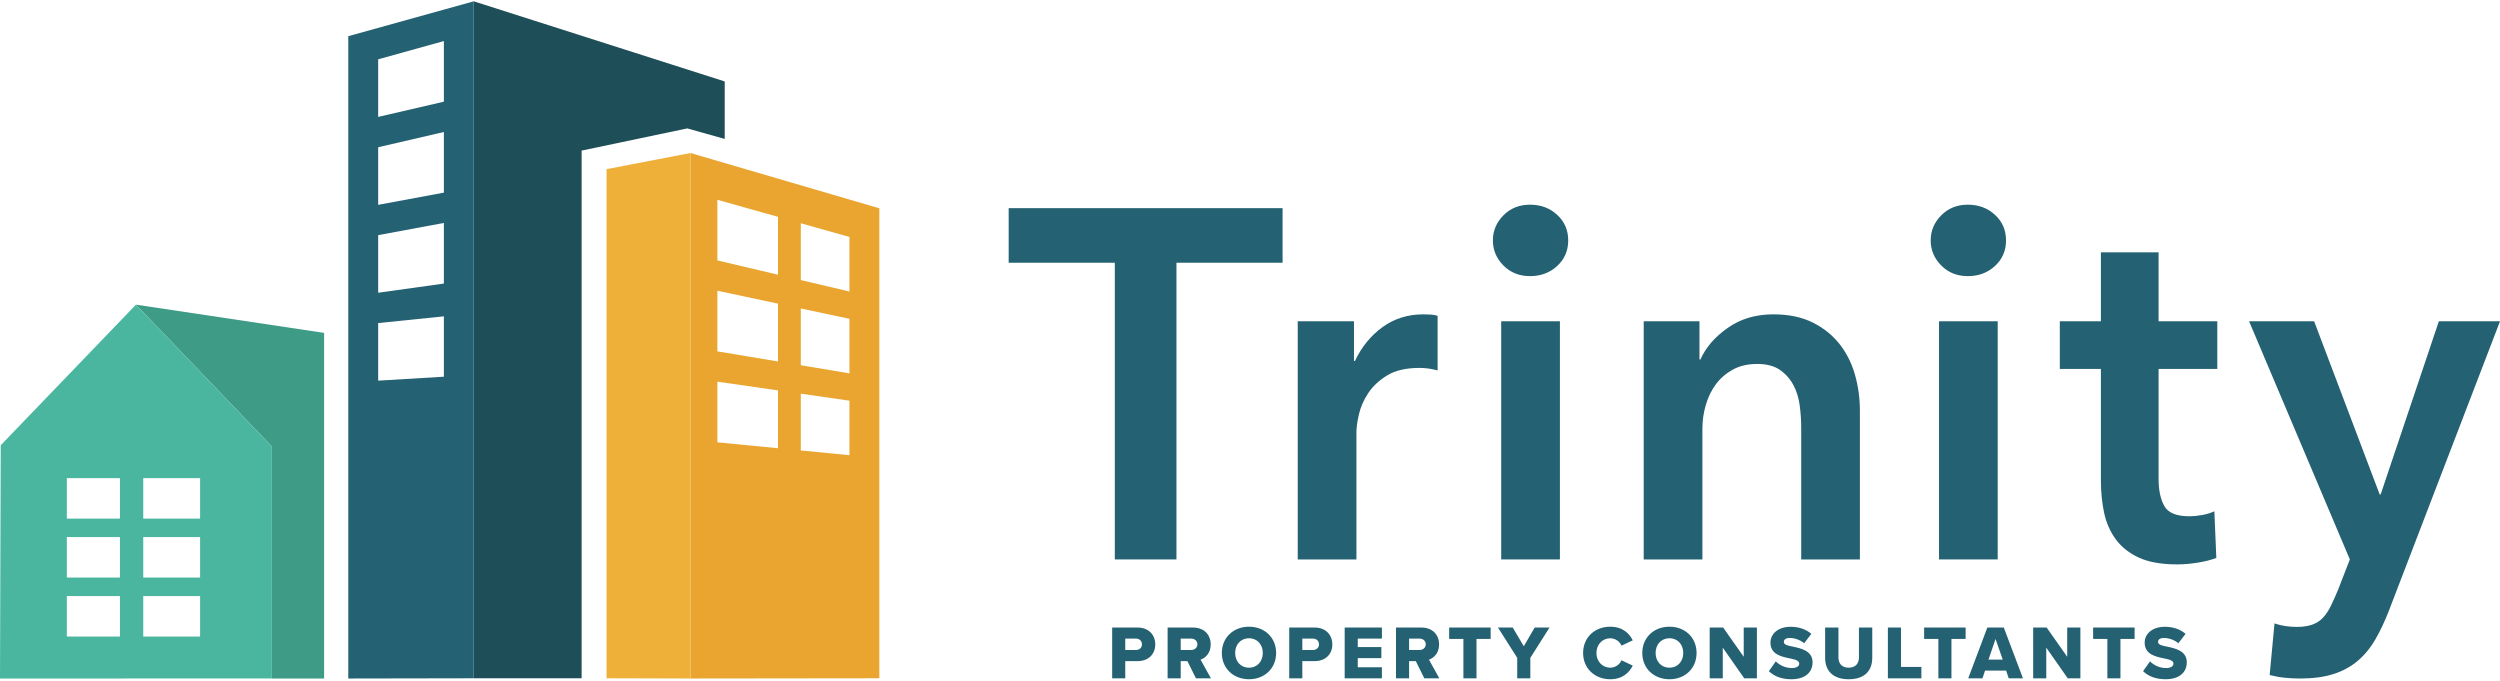
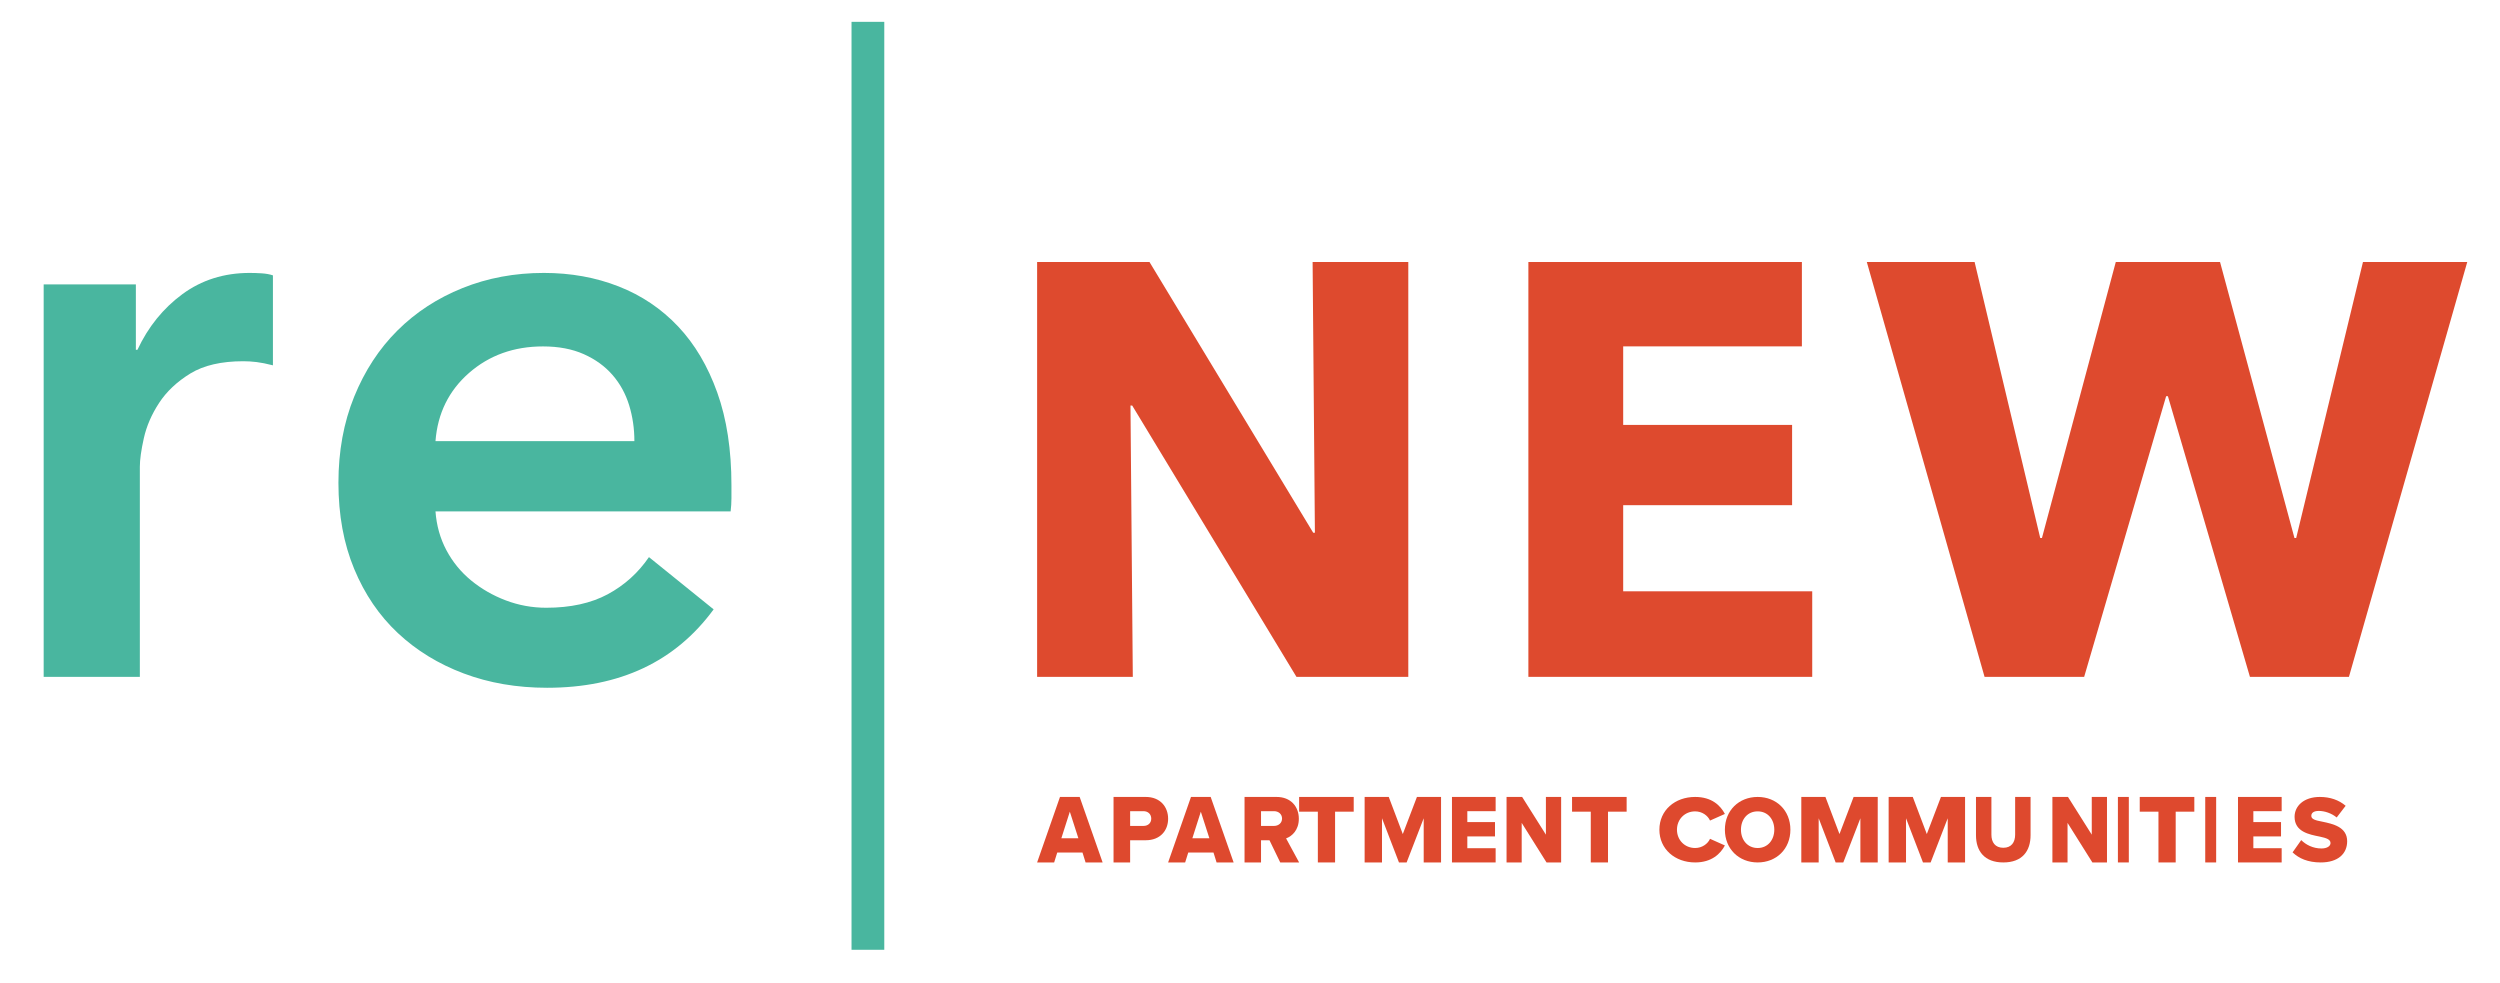
- <svg xmlns="http://www.w3.org/2000/svg" viewBox="0 0 360 98" version="1.1">
-   <g id="Page-3" stroke="none" stroke-width="1" fill="none" fill-rule="evenodd">
-     <g id="Trinity_brandBook_072418-(2)" transform="translate(-513, -248)">
-       <g id="Logo-Color" transform="translate(513.0002, 248.1897)">
-         <g id="name" transform="translate(144.9998, 28.8103)" fill="#246173">
-           <path d="M15.153,68.679 L17.038,68.679 L17.038,66.201 L18.815,66.201 C20.46,66.201 21.359,65.116 21.359,63.8 C21.359,62.472 20.46,61.366 18.815,61.366 L15.153,61.366 L15.153,68.679 Z M19.441,63.789 C19.441,64.283 19.068,64.601 18.563,64.601 L17.038,64.601 L17.038,62.955 L18.563,62.955 C19.068,62.955 19.441,63.284 19.441,63.789 L19.441,63.789 Z M27.216,68.679 L29.375,68.679 L27.884,65.992 C28.564,65.751 29.342,65.072 29.342,63.8 C29.342,62.44 28.421,61.366 26.799,61.366 L23.136,61.366 L23.136,68.679 L25.021,68.679 L25.021,66.201 L25.987,66.201 L27.216,68.679 Z M27.424,63.778 C27.424,64.283 27.007,64.601 26.513,64.601 L25.021,64.601 L25.021,62.955 L26.513,62.955 C27.007,62.955 27.424,63.273 27.424,63.778 L27.424,63.778 Z M30.944,65.028 C30.944,67.255 32.621,68.811 34.859,68.811 C37.096,68.811 38.762,67.255 38.762,65.028 C38.762,62.801 37.096,61.245 34.859,61.245 C32.621,61.245 30.944,62.801 30.944,65.028 L30.944,65.028 Z M36.844,65.028 C36.844,66.213 36.065,67.145 34.859,67.145 C33.641,67.145 32.862,66.213 32.862,65.028 C32.862,63.832 33.641,62.911 34.859,62.911 C36.065,62.911 36.844,63.832 36.844,65.028 L36.844,65.028 Z M40.649,68.679 L42.534,68.679 L42.534,66.201 L44.312,66.201 C45.956,66.201 46.855,65.116 46.855,63.8 C46.855,62.472 45.956,61.366 44.312,61.366 L40.649,61.366 L40.649,68.679 Z M44.937,63.789 C44.937,64.283 44.564,64.601 44.059,64.601 L42.534,64.601 L42.534,62.955 L44.059,62.955 C44.564,62.955 44.937,63.284 44.937,63.789 L44.937,63.789 Z M48.633,68.679 L53.994,68.679 L53.994,67.09 L50.518,67.09 L50.518,65.773 L53.917,65.773 L53.917,64.173 L50.518,64.173 L50.518,62.955 L53.994,62.955 L53.994,61.366 L48.633,61.366 L48.633,68.679 Z M60.103,68.679 L62.262,68.679 L60.772,65.992 C61.452,65.751 62.23,65.072 62.23,63.8 C62.23,62.44 61.309,61.366 59.686,61.366 L56.024,61.366 L56.024,68.679 L57.909,68.679 L57.909,66.201 L58.874,66.201 L60.103,68.679 Z M60.312,63.778 C60.312,64.283 59.895,64.601 59.401,64.601 L57.909,64.601 L57.909,62.955 L59.401,62.955 C59.895,62.955 60.312,63.273 60.312,63.778 L60.312,63.778 Z M65.729,68.679 L67.614,68.679 L67.614,63.009 L69.654,63.009 L69.654,61.366 L63.679,61.366 L63.679,63.009 L65.729,63.009 L65.729,68.679 Z M73.482,68.679 L75.367,68.679 L75.367,65.73 L78.131,61.366 L75.992,61.366 L74.425,64.063 L72.835,61.366 L70.708,61.366 L73.482,65.73 L73.482,68.679 Z M86.871,68.811 C88.691,68.811 89.645,67.792 90.117,66.849 L88.494,66.081 C88.252,66.662 87.627,67.145 86.871,67.145 C85.73,67.145 84.886,66.224 84.886,65.028 C84.886,63.832 85.73,62.911 86.871,62.911 C87.627,62.911 88.252,63.393 88.494,63.975 L90.117,63.207 C89.634,62.242 88.691,61.245 86.871,61.245 C84.678,61.245 82.968,62.768 82.968,65.028 C82.968,67.277 84.678,68.811 86.871,68.811 L86.871,68.811 Z M91.489,65.028 C91.489,67.255 93.165,68.811 95.403,68.811 C97.641,68.811 99.306,67.255 99.306,65.028 C99.306,62.801 97.641,61.245 95.403,61.245 C93.165,61.245 91.489,62.801 91.489,65.028 L91.489,65.028 Z M97.389,65.028 C97.389,66.213 96.61,67.145 95.403,67.145 C94.185,67.145 93.407,66.213 93.407,65.028 C93.407,63.832 94.185,62.911 95.403,62.911 C96.61,62.911 97.389,63.832 97.389,65.028 L97.389,65.028 Z M106.173,68.679 L107.992,68.679 L107.992,61.366 L106.096,61.366 L106.096,65.576 L103.134,61.366 L101.194,61.366 L101.194,68.679 L103.079,68.679 L103.079,64.26 L106.173,68.679 Z M109.715,67.649 C110.449,68.35 111.479,68.811 112.96,68.811 C114.923,68.811 116.008,67.835 116.008,66.366 C116.008,64.71 114.342,64.359 113.136,64.106 C112.324,63.953 111.874,63.821 111.874,63.437 C111.874,63.119 112.115,62.867 112.741,62.867 C113.388,62.867 114.189,63.119 114.802,63.624 L115.833,62.275 C115.054,61.607 114.035,61.256 112.861,61.256 C110.986,61.256 109.945,62.319 109.945,63.547 C109.945,65.28 111.632,65.587 112.839,65.829 C113.618,65.993 114.09,66.158 114.09,66.575 C114.09,66.926 113.695,67.2 113.048,67.2 C112.049,67.2 111.238,66.761 110.712,66.235 L109.715,67.649 Z M117.819,65.719 C117.819,67.518 118.871,68.811 121.217,68.811 C123.564,68.811 124.605,67.529 124.605,65.709 L124.605,61.366 L122.688,61.366 L122.688,65.654 C122.688,66.52 122.227,67.145 121.217,67.145 C120.197,67.145 119.736,66.52 119.736,65.654 L119.736,61.366 L117.819,61.366 L117.819,65.719 Z M126.855,68.679 L131.679,68.679 L131.679,67.035 L128.74,67.035 L128.74,61.366 L126.855,61.366 L126.855,68.679 Z M134.126,68.679 L136.01,68.679 L136.01,63.009 L138.05,63.009 L138.05,61.366 L132.075,61.366 L132.075,63.009 L134.126,63.009 L134.126,68.679 Z M144.257,68.679 L146.308,68.679 L143.545,61.366 L141.176,61.366 L138.424,68.679 L140.475,68.679 L140.847,67.571 L143.885,67.571 L144.257,68.679 Z M142.36,63.009 L143.391,65.983 L141.341,65.983 L142.36,63.009 Z M152.757,68.679 L154.576,68.679 L154.576,61.366 L152.68,61.366 L152.68,65.576 L149.718,61.366 L147.778,61.366 L147.778,68.679 L149.663,68.679 L149.663,64.26 L152.757,68.679 Z M158.46,68.679 L160.344,68.679 L160.344,63.009 L162.384,63.009 L162.384,61.366 L156.409,61.366 L156.409,63.009 L158.46,63.009 L158.46,68.679 Z M163.603,67.649 C164.337,68.35 165.367,68.811 166.848,68.811 C168.811,68.811 169.896,67.835 169.896,66.366 C169.896,64.71 168.23,64.359 167.024,64.106 C166.211,63.953 165.762,63.821 165.762,63.437 C165.762,63.119 166.003,62.867 166.628,62.867 C167.276,62.867 168.077,63.119 168.69,63.624 L169.721,62.275 C168.943,61.607 167.923,61.256 166.749,61.256 C164.874,61.256 163.833,62.319 163.833,63.547 C163.833,65.28 165.521,65.587 166.727,65.829 C167.506,65.993 167.978,66.158 167.978,66.575 C167.978,66.926 167.583,67.2 166.936,67.2 C165.937,67.2 165.126,66.761 164.6,66.235 L163.603,67.649 Z" id="Fill-62" />
-           <path d="M69.976,5.619 C69.976,4.239 70.479,3.035 71.489,2.012 C72.5,0.987 73.778,0.475 75.328,0.475 C76.878,0.475 78.18,0.964 79.236,1.94 C80.295,2.916 80.823,4.144 80.823,5.619 C80.823,7.096 80.295,8.323 79.236,9.298 C78.18,10.275 76.878,10.763 75.328,10.763 C73.778,10.763 72.5,10.252 71.489,9.226 C70.479,8.204 69.976,7.002 69.976,5.619" id="Fill-51" />
-           <path d="M133.02,5.619 C133.02,4.239 133.523,3.035 134.534,2.012 C135.544,0.987 136.823,0.475 138.372,0.475 C139.923,0.475 141.224,0.964 142.281,1.94 C143.339,2.916 143.867,4.144 143.867,5.619 C143.867,7.096 143.339,8.323 142.281,9.298 C141.224,10.275 139.923,10.763 138.372,10.763 C136.823,10.763 135.544,10.252 134.534,9.226 C133.523,8.204 133.02,7.002 133.02,5.619" id="Fill-53" />
-           <path d="M178.868,17.265 L188.235,17.265 L197.674,42.2 L197.814,42.2 L206.195,17.265 L215,17.265 L199.011,58.917 C198.4,60.489 197.743,61.883 197.04,63.097 C196.335,64.311 195.489,65.335 194.503,66.169 C193.518,67.001 192.356,67.635 191.017,68.062 C189.68,68.492 188.07,68.706 186.193,68.706 C185.488,68.706 184.773,68.669 184.045,68.599 C183.316,68.528 182.577,68.395 181.827,68.206 L182.529,60.776 C183.093,60.965 183.646,61.097 184.187,61.167 C184.725,61.239 185.231,61.276 185.7,61.276 C186.592,61.276 187.343,61.167 187.954,60.953 C188.563,60.739 189.081,60.406 189.503,59.955 C189.925,59.501 190.302,58.941 190.63,58.275 C190.959,57.606 191.31,56.821 191.686,55.916 L193.377,51.559 L178.868,17.265 Z" id="Fill-49" />
-           <path d="M151.612,24.123 L151.612,17.264 L157.528,17.264 L157.528,7.333 L165.838,7.333 L165.838,17.264 L174.29,17.264 L174.29,24.123 L165.838,24.123 L165.838,40.055 C165.838,41.58 166.108,42.843 166.649,43.842 C167.187,44.843 168.397,45.343 170.275,45.343 C170.838,45.343 171.45,45.284 172.107,45.164 C172.763,45.046 173.35,44.867 173.868,44.628 L174.151,51.344 C173.398,51.63 172.506,51.856 171.472,52.022 C170.439,52.189 169.454,52.272 168.516,52.272 C166.262,52.272 164.43,51.952 163.021,51.308 C161.613,50.665 160.496,49.785 159.675,48.665 C158.854,47.546 158.291,46.26 157.985,44.807 C157.679,43.354 157.528,41.795 157.528,40.127 L157.528,24.123 L151.612,24.123 Z" id="Fill-47" />
-           <polygon id="Fill-43" points="71.174 51.558 79.626 51.558 79.626 17.264 71.174 17.264" />
-           <path d="M91.694,17.265 L99.724,17.265 L99.724,22.767 L99.863,22.767 C100.614,21.052 101.917,19.541 103.774,18.23 C105.627,16.919 107.823,16.265 110.359,16.265 C112.565,16.265 114.455,16.657 116.029,17.444 C117.601,18.23 118.892,19.265 119.902,20.552 C120.91,21.837 121.651,23.314 122.121,24.98 C122.589,26.648 122.825,28.363 122.825,30.125 L122.825,51.559 L114.374,51.559 L114.374,32.554 C114.374,31.553 114.303,30.506 114.162,29.41 C114.02,28.316 113.715,27.328 113.247,26.445 C112.777,25.566 112.13,24.838 111.309,24.267 C110.488,23.695 109.397,23.41 108.034,23.41 C106.672,23.41 105.498,23.683 104.512,24.232 C103.526,24.779 102.716,25.48 102.084,26.337 C101.45,27.195 100.967,28.184 100.639,29.303 C100.31,30.424 100.146,31.553 100.146,32.697 L100.146,51.559 L91.694,51.559 L91.694,17.265 Z" id="Fill-44" />
-           <polygon id="Fill-46" points="134.218 51.558 142.67 51.558 142.67 17.264 134.218 17.264" />
-           <path d="M41.874,17.265 L49.974,17.265 L49.974,22.98 L50.114,22.98 C51.054,20.98 52.367,19.36 54.058,18.122 C55.748,16.884 57.721,16.265 59.975,16.265 C60.304,16.265 60.655,16.276 61.031,16.3 C61.406,16.325 61.736,16.384 62.017,16.479 L62.017,24.337 C61.454,24.195 60.971,24.101 60.574,24.052 C60.175,24.006 59.786,23.98 59.412,23.98 C57.486,23.98 55.935,24.337 54.762,25.052 C53.588,25.767 52.673,26.623 52.016,27.625 C51.357,28.623 50.912,29.649 50.677,30.697 C50.442,31.744 50.326,32.578 50.326,33.197 L50.326,51.559 L41.874,51.559 L41.874,17.265 Z" id="Fill-41" />
-           <polygon id="Fill-40" points="15.533 8.834 0.249 8.834 0.249 0.974 39.691 0.974 39.691 8.834 24.409 8.834 24.409 51.558 15.533 51.558" />
-         </g>
-         <g id="icon">
-           <polygon id="Fill-56" fill="#3D9B86" points="19.576 43.681 39.152 64.112 39.152 97.516 46.673 97.516 46.673 64.029 46.673 47.745" />
-           <path d="M122.32,41.789 L115.315,40.141 L115.315,31.961 L122.32,33.931 L122.32,41.789 Z M122.32,53.576 L115.315,52.408 L115.315,44.231 L122.32,45.719 L122.32,53.576 Z M122.32,65.362 L115.315,64.676 L115.315,56.499 L122.32,57.507 L122.32,65.362 Z M112.03,39.369 L103.303,37.311 L103.303,28.582 L112.03,31.036 L112.03,39.369 Z M112.03,51.865 L103.303,50.408 L103.303,41.679 L112.03,43.531 L112.03,51.865 Z M112.03,64.356 L103.303,63.503 L103.303,54.774 L112.03,56.026 L112.03,64.356 Z M126.625,97.483 L126.625,29.806 L99.428,21.844 L99.428,97.516 L126.625,97.483 Z" id="Fill-57" fill="#E9A52F" />
-           <polygon id="Fill-58" fill="#1E4E57" points="83.754 21.496 98.965 18.301 104.359 19.816 104.359 11.539 68.221 0 68.221 97.483 83.754 97.483" />
-           <path d="M63.918,14.453 L54.457,16.645 L54.457,8.351 L63.918,5.722 L63.918,14.453 Z M63.918,27.549 L54.457,29.307 L54.457,21.012 L63.918,18.819 L63.918,27.549 Z M63.918,40.644 L54.457,41.964 L54.457,33.67 L63.918,31.914 L63.918,40.644 Z M63.918,54.055 L54.457,54.624 L54.457,46.331 L63.918,45.364 L63.918,54.055 Z M68.22,97.483 L68.22,0 L50.153,5.021 L50.153,97.516 L68.22,97.483 Z" id="Fill-59" fill="#246173" />
-           <polygon id="Fill-60" fill="#EEB039" points="87.343 97.483 87.343 24.167 99.428 21.844 99.428 97.516" />
-           <path d="M19.576,43.682 L0.105,63.924 L0,97.517 L39.152,97.511 L39.152,64.113 L19.576,43.682 Z M9.625,91.469 L17.27,91.469 L17.27,85.641 L9.625,85.641 L9.625,91.469 Z M9.625,82.977 L17.27,82.977 L17.27,77.15 L9.625,77.15 L9.625,82.977 Z M9.625,74.486 L17.27,74.486 L17.27,68.658 L9.625,68.658 L9.625,74.486 Z M20.629,91.469 L28.814,91.469 L28.814,85.641 L20.629,85.641 L20.629,91.469 Z M20.629,82.977 L28.814,82.977 L28.814,77.15 L20.629,77.15 L20.629,82.977 Z M20.629,74.486 L28.814,74.486 L28.814,68.658 L20.629,68.658 L20.629,74.486 Z" id="Fill-61" fill="#4AB69F" />
-         </g>
-       </g>
-     </g>
+ <svg xmlns="http://www.w3.org/2000/svg" viewBox="0 0 229 90" version="1.1">
+   <g id="renew-logo" stroke="none" stroke-width="1" fill="none" fill-rule="evenodd">
+     <path d="M4,26.049 L12.445,26.049 L12.445,32.04 L12.591,32.04 C13.57,29.944 14.941,28.246 16.703,26.947 C18.466,25.649 20.523,25 22.872,25 C23.214,25 23.582,25.013 23.973,25.037 C24.365,25.063 24.706,25.125 25,25.224 L25,33.464 C24.413,33.314 23.913,33.214 23.497,33.164 C23.079,33.114 22.676,33.089 22.285,33.089 C20.276,33.089 18.662,33.464 17.436,34.212 C16.214,34.962 15.258,35.861 14.573,36.909 C13.888,37.956 13.424,39.031 13.177,40.129 C12.932,41.228 12.81,42.103 12.81,42.751 L12.81,62 L4,62 L4,26.049 Z" id="Fill-1" fill="#49B69F" />
+     <path d="M58.11,40.41 C58.11,39.263 57.95,38.165 57.629,37.118 C57.306,36.072 56.802,35.149 56.11,34.352 C55.419,33.553 54.543,32.919 53.481,32.443 C52.418,31.969 51.172,31.732 49.741,31.732 C47.074,31.732 44.815,32.543 42.962,34.163 C41.11,35.785 40.085,37.866 39.89,40.41 L58.11,40.41 Z M67,44.449 L67,45.646 C67,46.045 66.973,46.445 66.926,46.842 L39.89,46.842 C39.986,48.141 40.32,49.324 40.888,50.395 C41.457,51.468 42.21,52.39 43.147,53.163 C44.087,53.936 45.15,54.548 46.331,54.996 C47.517,55.445 48.753,55.67 50.037,55.67 C52.259,55.67 54.134,55.257 55.667,54.435 C57.197,53.611 58.454,52.478 59.445,51.032 L65.369,55.818 C61.864,60.605 56.778,63 50.112,63 C47.344,63 44.802,62.562 42.482,61.69 C40.16,60.819 38.147,59.584 36.443,57.988 C34.74,56.392 33.407,54.435 32.445,52.117 C31.481,49.797 31,47.167 31,44.225 C31,41.333 31.481,38.702 32.445,36.333 C33.407,33.965 34.727,31.945 36.406,30.274 C38.085,28.603 40.074,27.308 42.37,26.385 C44.666,25.462 47.148,25 49.816,25 C52.282,25 54.568,25.412 56.666,26.236 C58.765,27.058 60.579,28.28 62.112,29.9 C63.642,31.52 64.838,33.542 65.702,35.96 C66.568,38.379 67,41.208 67,44.449 L67,44.449 Z" id="Fill-3" fill="#49B69F" />
+     <polygon id="Fill-5" fill="#DE4A2E" points="118.756 62 103.711 37.149 103.552 37.149 103.765 62 95 62 95 24 105.294 24 120.289 48.797 120.445 48.797 120.235 24 129 24 129 62" />
+     <polygon id="Fill-7" fill="#DE4A2E" points="140 62 140 24 165.053 24 165.053 31.728 148.684 31.728 148.684 38.922 164.156 38.922 164.156 46.275 148.684 46.275 148.684 54.164 166 54.164 166 62" />
+     <polygon id="Fill-9" fill="#DE4A2E" points="215.163 62 206.094 62 198.58 36.29 198.419 36.29 190.909 62 181.786 62 171 24 180.874 24 186.884 49.279 187.043 49.279 193.806 24 203.356 24 210.172 49.279 210.331 49.279 216.448 24 226 24" />
+     <polygon id="Fill-11" fill="#49B69F" points="78 87 81 87 81 2 78 2" />
+     <path d="M97.219,76.788 L98.78,76.788 L97.996,74.35 L97.219,76.788 Z M99.156,78.092 L96.844,78.092 L96.56,79 L95,79 L97.095,73 L98.897,73 L101,79 L99.439,79 L99.156,78.092 Z" id="Fill-13" fill="#DE492E" />
+     <path d="M104.747,74.304 L103.52,74.304 L103.52,75.654 L104.747,75.654 C105.154,75.654 105.454,75.394 105.454,74.988 C105.454,74.574 105.154,74.304 104.747,74.304 L104.747,74.304 Z M102,73 L104.95,73 C106.276,73 107,73.909 107,74.998 C107,76.077 106.276,76.967 104.95,76.967 L103.52,76.967 L103.52,79 L102,79 L102,73 Z" id="Fill-14" fill="#DE492E" />
+     <path d="M109.219,76.788 L110.78,76.788 L109.996,74.35 L109.219,76.788 Z M111.156,78.092 L108.844,78.092 L108.56,79 L107,79 L109.095,73 L110.898,73 L113,79 L111.439,79 L111.156,78.092 Z" id="Fill-15" fill="#DE492E" />
+     <path d="M116.707,74.304 L115.51,74.304 L115.51,75.654 L116.707,75.654 C117.102,75.654 117.436,75.394 117.436,74.979 C117.436,74.565 117.102,74.304 116.707,74.304 L116.707,74.304 Z M116.284,76.967 L115.51,76.967 L115.51,79 L114,79 L114,73 L116.935,73 C118.235,73 118.973,73.882 118.973,74.998 C118.973,76.04 118.349,76.598 117.805,76.797 L119,79 L117.269,79 L116.284,76.967 Z" id="Fill-16" fill="#DE492E" />
+     <polygon id="Fill-17" fill="#DE492E" points="120.715 74.349 119 74.349 119 73 124 73 124 74.349 122.293 74.349 122.293 79 120.715 79" />
+     <polygon id="Fill-18" fill="#DE492E" points="130.411 74.952 128.847 79 128.145 79 126.591 74.952 126.591 79 125 79 125 73 127.21 73 128.496 76.4 129.791 73 132 73 132 79 130.411 79" />
+     <polygon id="Fill-19" fill="#DE492E" points="133 73 137 73 137 74.304 134.407 74.304 134.407 75.303 136.942 75.303 136.942 76.616 134.407 76.616 134.407 77.696 137 77.696 137 79 133 79" />
+     <polygon id="Fill-20" fill="#DE492E" points="139.387 75.376 139.387 79 138 79 138 73 139.428 73 141.605 76.455 141.605 73 143 73 143 79 141.662 79" />
+     <polygon id="Fill-21" fill="#DE492E" points="145.715 74.349 144 74.349 144 73 149 73 149 74.349 147.293 74.349 147.293 79 145.715 79" />
+     <path d="M152,76 C152,74.208 153.435,73 155.276,73 C156.804,73 157.596,73.79 158,74.557 L156.638,75.164 C156.435,74.704 155.911,74.322 155.276,74.322 C154.319,74.322 153.61,75.052 153.61,76 C153.61,76.948 154.319,77.677 155.276,77.677 C155.911,77.677 156.435,77.296 156.638,76.835 L158,77.443 C157.604,78.192 156.804,79 155.276,79 C153.435,79 152,77.783 152,76" id="Fill-22" fill="#DE492E" />
+     <path d="M161.003,74.321 C160.07,74.321 159.472,75.052 159.472,75.999 C159.472,76.939 160.07,77.678 161.003,77.678 C161.929,77.678 162.526,76.939 162.526,75.999 C162.526,75.052 161.929,74.321 161.003,74.321 M161.003,73 C162.72,73 164,74.235 164,75.999 C164,77.765 162.72,79 161.003,79 C159.287,79 158,77.765 158,75.999 C158,74.235 159.287,73 161.003,73" id="Fill-23" fill="#DE492E" />
+     <polygon id="Fill-24" fill="#DE492E" points="170.411 74.952 168.847 79 168.144 79 166.591 74.952 166.591 79 165 79 165 73 167.21 73 168.496 76.4 169.791 73 172 73 172 79 170.411 79" />
+     <polygon id="Fill-25" fill="#DE492E" points="178.411 74.952 176.847 79 176.145 79 174.591 74.952 174.591 79 173 79 173 73 175.21 73 176.496 76.4 177.791 73 180 73 180 79 178.411 79" />
+     <path d="M181,73 L182.413,73 L182.413,76.456 C182.413,77.153 182.753,77.656 183.504,77.656 C184.248,77.656 184.587,77.153 184.587,76.456 L184.587,73 L186,73 L186,76.499 C186,77.966 185.233,79 183.504,79 C181.775,79 181,77.957 181,76.508 L181,73 Z" id="Fill-26" fill="#DE492E" />
+     <polygon id="Fill-27" fill="#DE492E" points="189.387 75.376 189.387 79 188 79 188 73 189.428 73 191.605 76.455 191.605 73 193 73 193 79 191.662 79" />
+     <polygon id="Fill-28" fill="#DE492E" points="194 79 195 79 195 73 194 73" />
+     <polygon id="Fill-29" fill="#DE492E" points="197.715 74.349 196 74.349 196 73 201 73 201 74.349 199.293 74.349 199.293 79 197.715 79" />
+     <polygon id="Fill-30" fill="#DE492E" points="202 79 203 79 203 73 202 73" />
+     <polygon id="Fill-31" fill="#DE492E" points="205 73 209 73 209 74.304 206.407 74.304 206.407 75.303 208.942 75.303 208.942 76.616 206.407 76.616 206.407 77.696 209 77.696 209 79 205 79" />
+     <path d="M210.792,76.953 C211.211,77.371 211.856,77.72 212.648,77.72 C213.162,77.72 213.476,77.502 213.476,77.223 C213.476,76.892 213.101,76.762 212.482,76.631 C211.523,76.439 210.183,76.196 210.183,74.82 C210.183,73.845 211.011,73 212.5,73 C213.432,73 214.242,73.279 214.861,73.81 L214.041,74.881 C213.555,74.481 212.918,74.281 212.404,74.281 C211.907,74.281 211.716,74.481 211.716,74.734 C211.716,75.038 212.073,75.142 212.718,75.264 C213.676,75.464 215,75.743 215,77.058 C215,78.224 214.138,79 212.578,79 C211.402,79 210.584,78.633 210,78.077 L210.792,76.953 Z" id="Fill-32" fill="#DE492E" />
  </g>
</svg>
